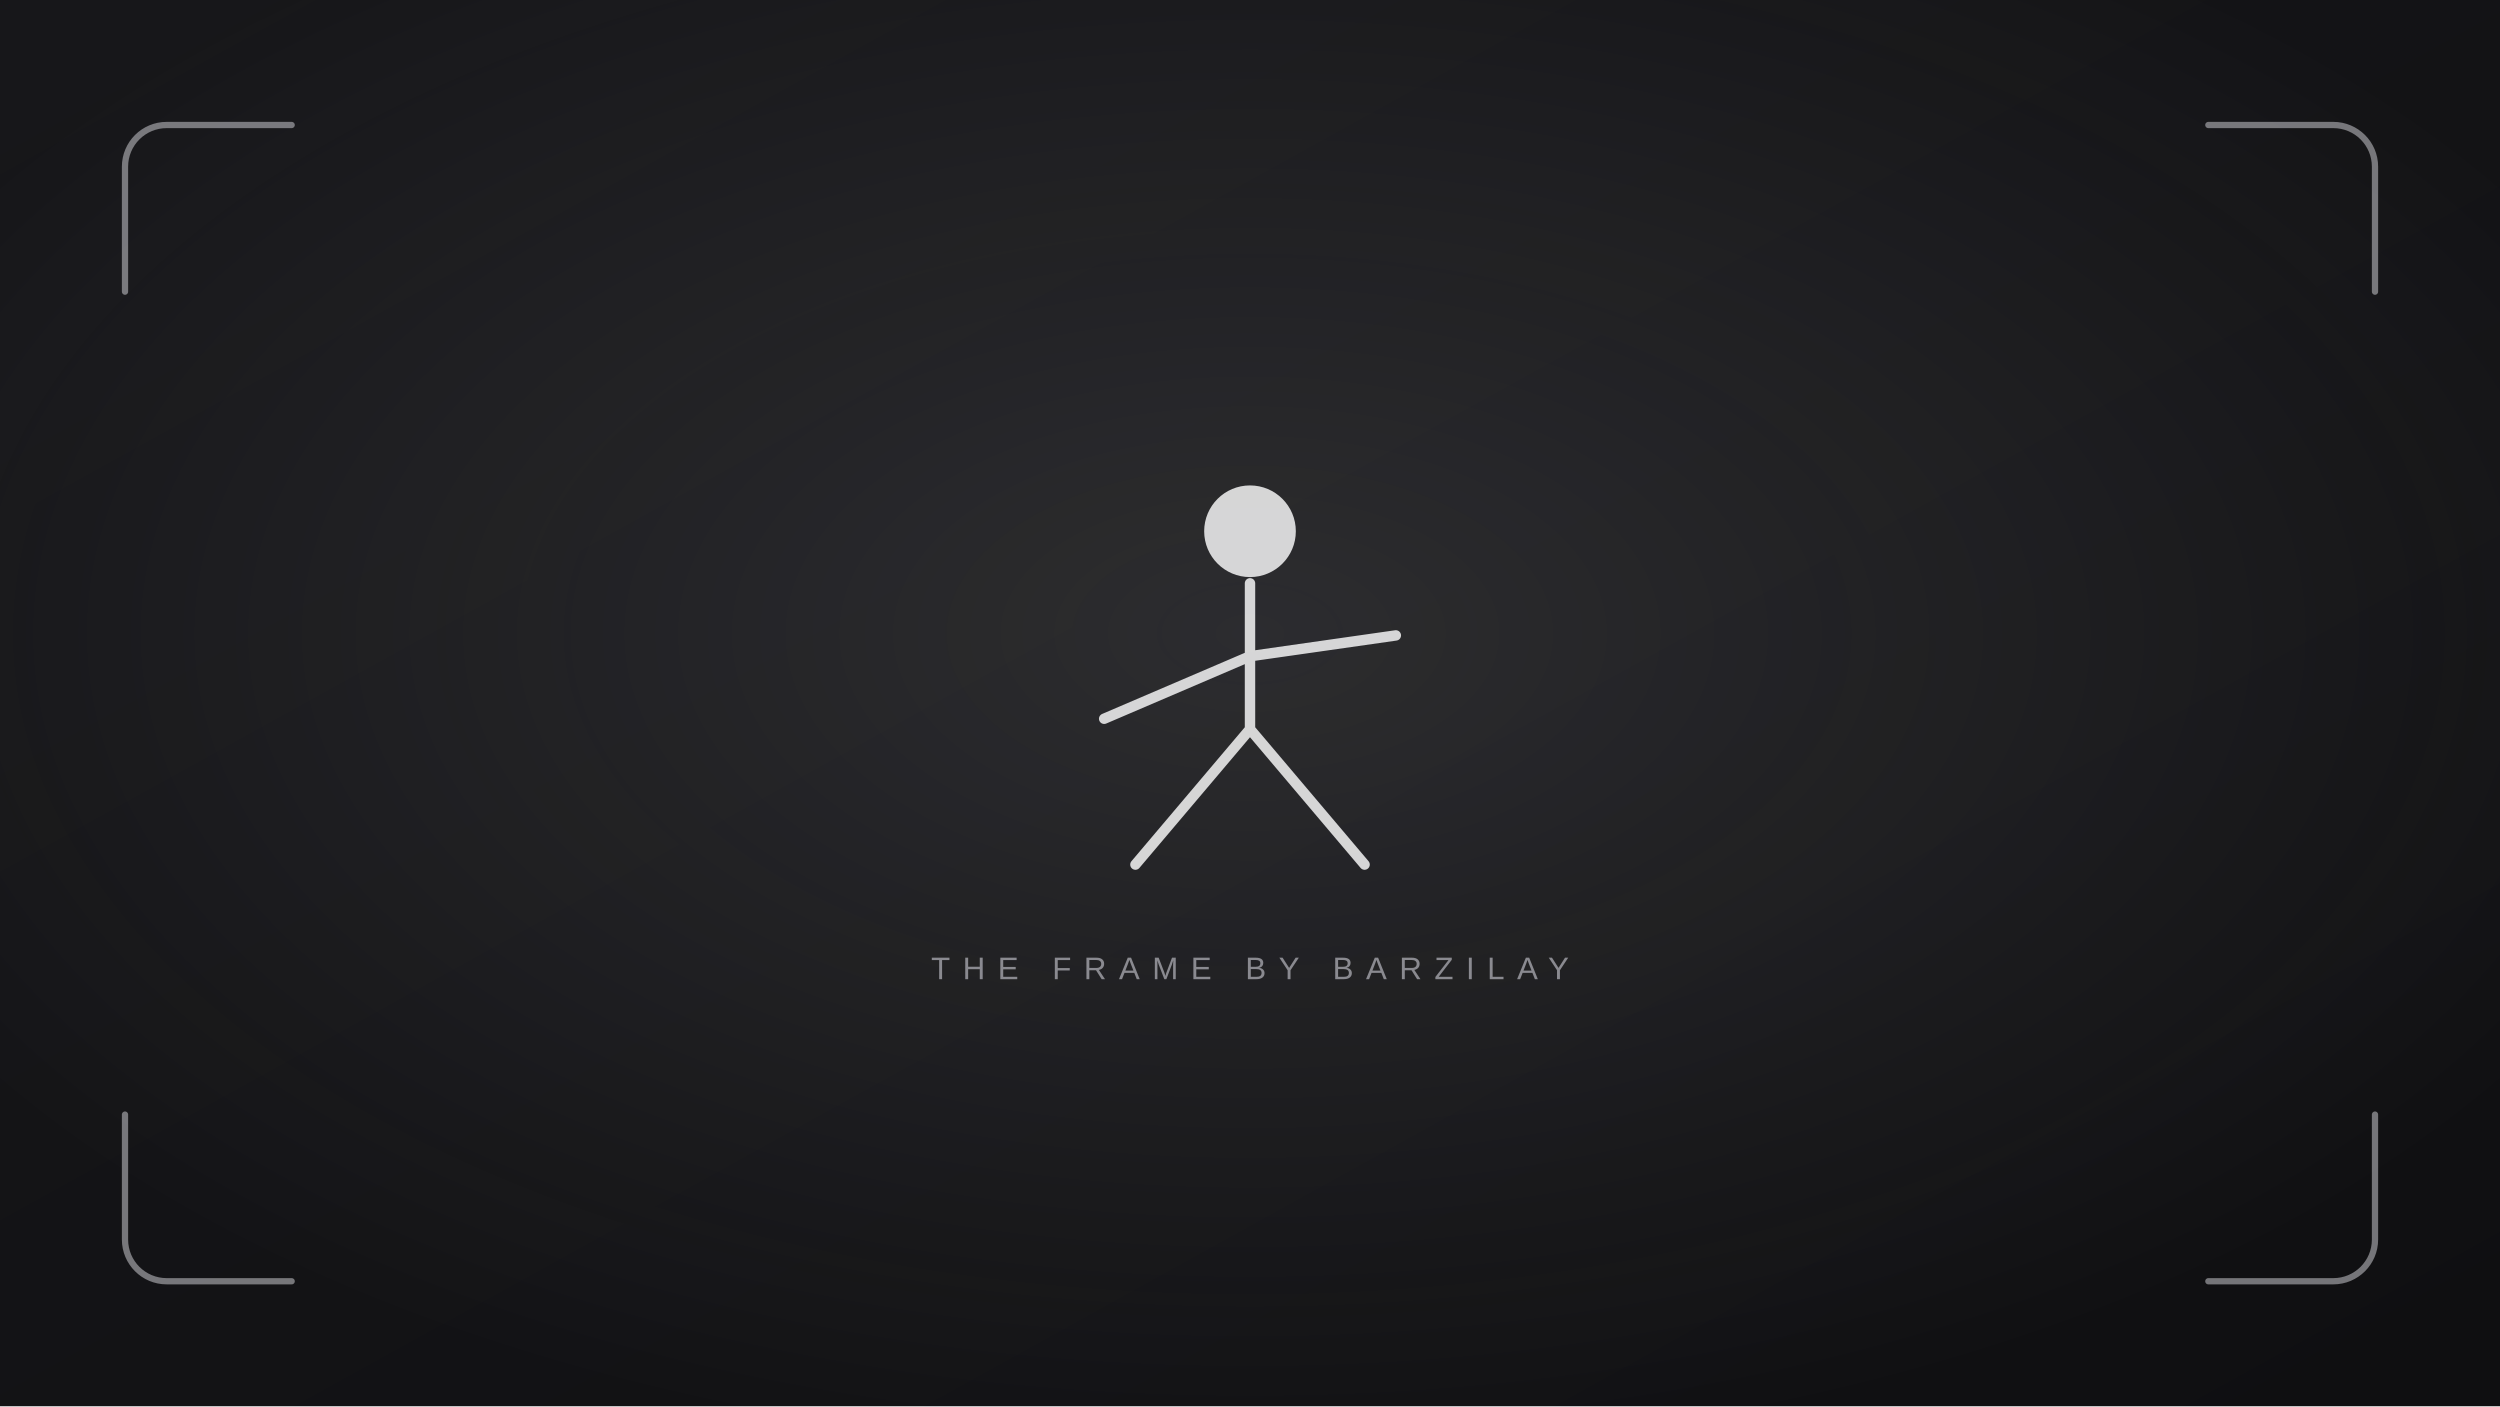
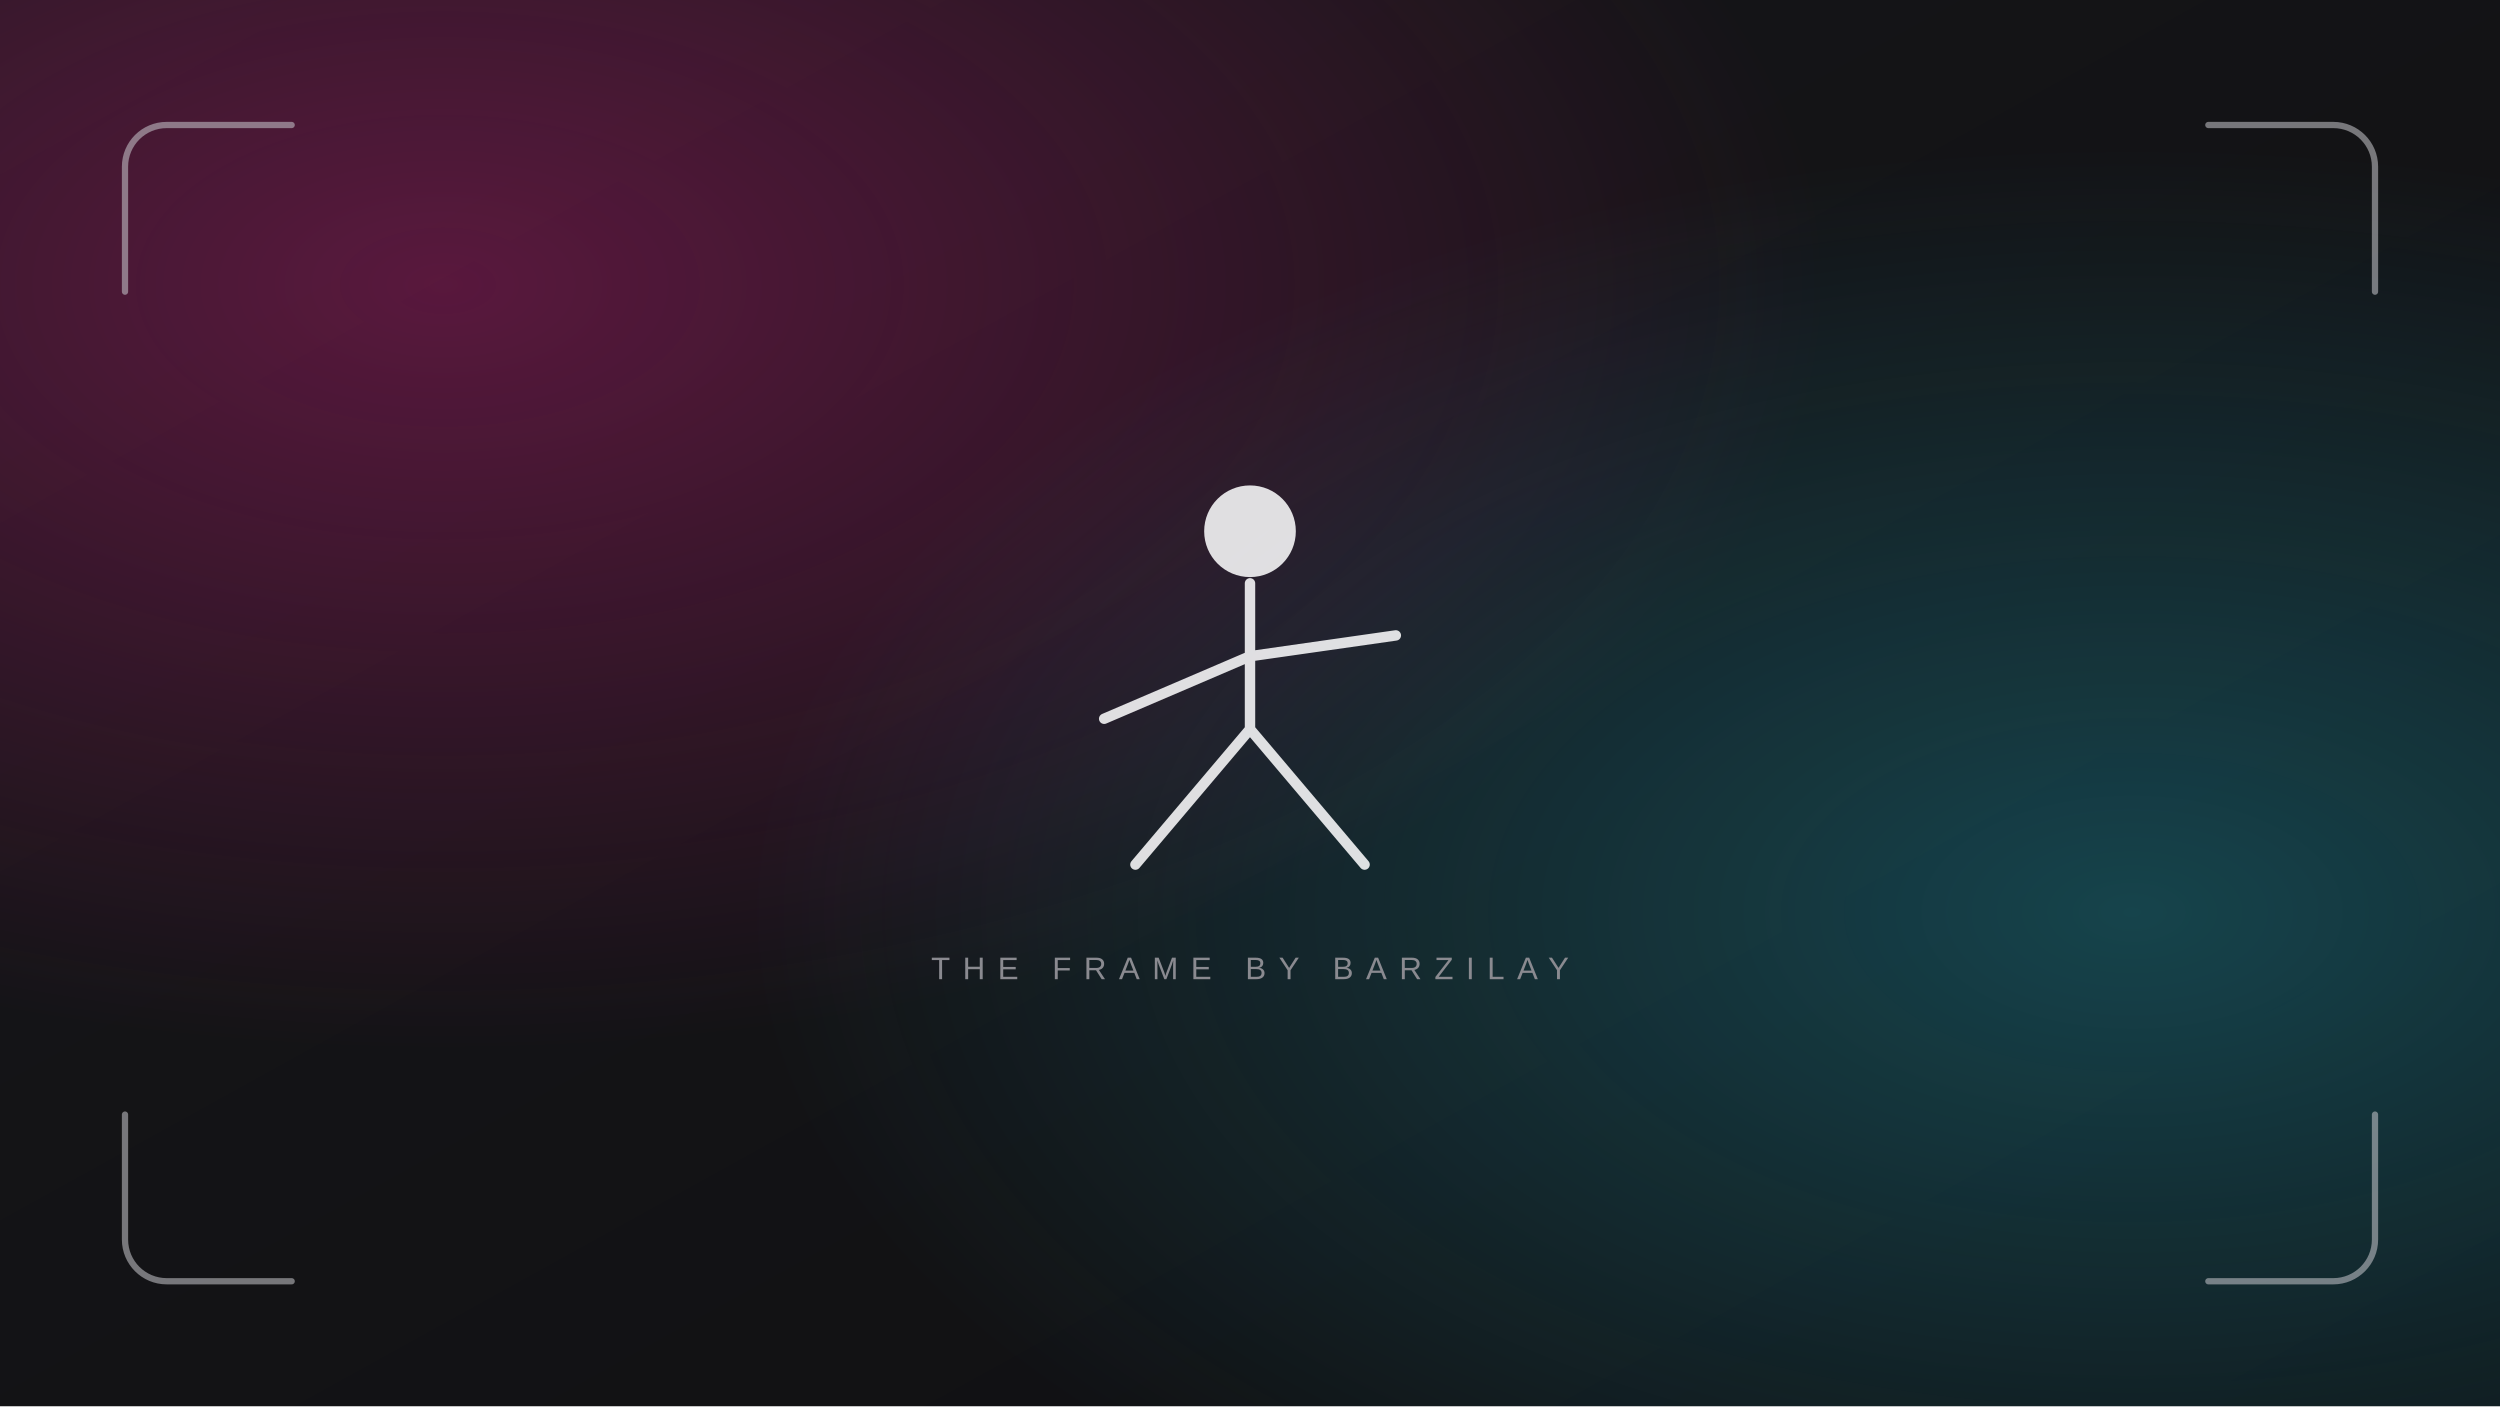
<svg xmlns="http://www.w3.org/2000/svg" width="1200" height="675" viewBox="0 0 1200 675">
  <defs>
    <linearGradient id="bg" x1="0" y1="0" x2="1" y2="1">
      <stop offset="0%" stop-color="#17171A" />
      <stop offset="100%" stop-color="#0F0F11" />
    </linearGradient>
-     <radialGradient id="glow" cx="50%" cy="45%" r="60%">
-       <stop offset="0%" stop-color="#C9C9CE" stop-opacity="0.14" />
-       <stop offset="100%" stop-color="#C9C9CE" stop-opacity="0" />
+     <radialGradient id="glowMagenta" cx="18%" cy="20%" r="55%">
+       <stop offset="0%" stop-color="#E91E8C" stop-opacity="0.32" />
+       <stop offset="100%" stop-color="#E91E8C" stop-opacity="0" />
+     </radialGradient>
+     <radialGradient id="glowCyan" cx="85%" cy="65%" r="55%">
+       <stop offset="0%" stop-color="#22D3EE" stop-opacity="0.26" />
+       <stop offset="100%" stop-color="#22D3EE" stop-opacity="0" />
    </radialGradient>
  </defs>
  <rect width="1200" height="675" fill="url(#bg)" />
-   <rect width="1200" height="675" fill="url(#glow)" />
+   <rect width="1200" height="675" fill="url(#glowMagenta)" />
+   <rect width="1200" height="675" fill="url(#glowCyan)" />
  <g stroke="#C9C9CE" stroke-width="3" stroke-linecap="round" opacity="0.55">
    <path d="M60 140V80a20 20 0 0 1 20-20h60" fill="none" />
    <path d="M1140 140V80a20 20 0 0 0-20-20h-60" fill="none" />
    <path d="M60 535v60a20 20 0 0 0 20 20h60" fill="none" />
    <path d="M1140 535v60a20 20 0 0 1-20 20h-60" fill="none" />
  </g>
-   <g stroke="#F4F4F5" stroke-width="5" stroke-linecap="round" stroke-linejoin="round" fill="none" opacity="0.85">
+   <g stroke="#F4F4F5" stroke-width="5" stroke-linecap="round" stroke-linejoin="round" fill="none" opacity="0.9">
    <circle cx="600" cy="255" r="22" fill="#F4F4F5" stroke="none" />
    <path d="M600 280v70l-55 65M600 350l55 65M600 315l-70 30M600 315l70-10" />
  </g>
  <text x="600" y="470" text-anchor="middle" font-family="Arial, sans-serif" font-size="15" letter-spacing="6" fill="#8A8A90">
    THE FRAME BY BARZILAY
  </text>
</svg>
